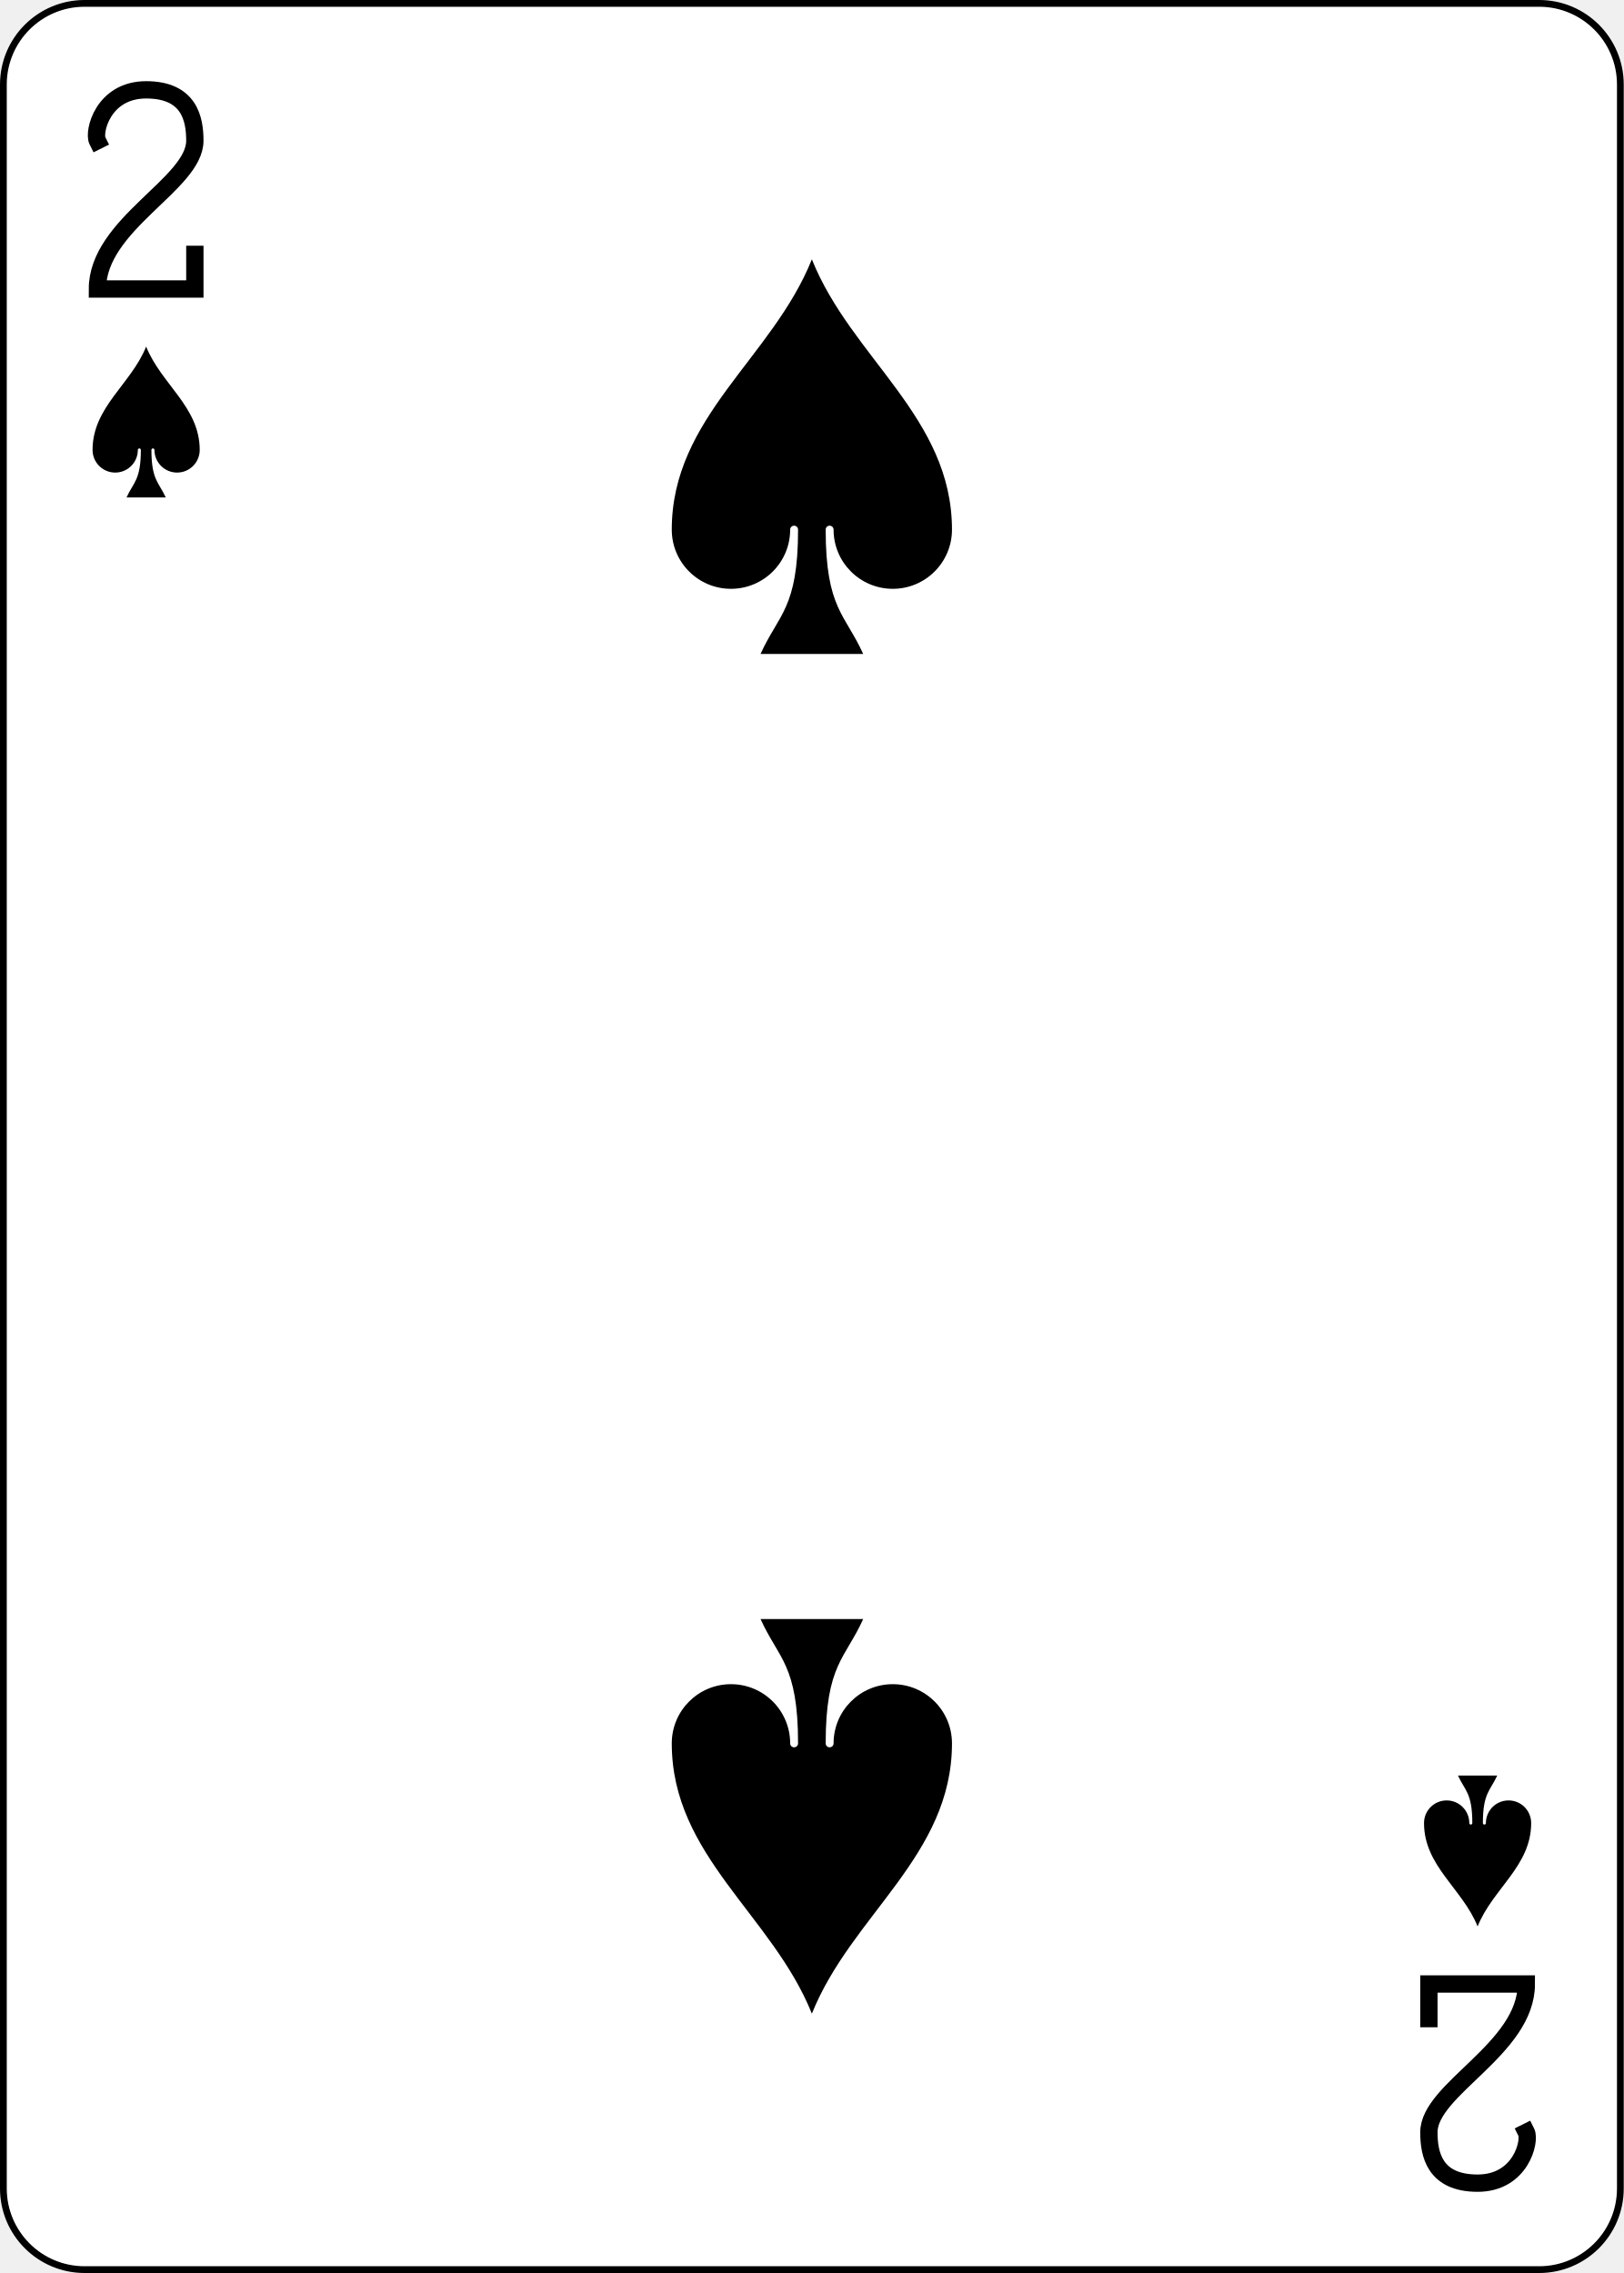
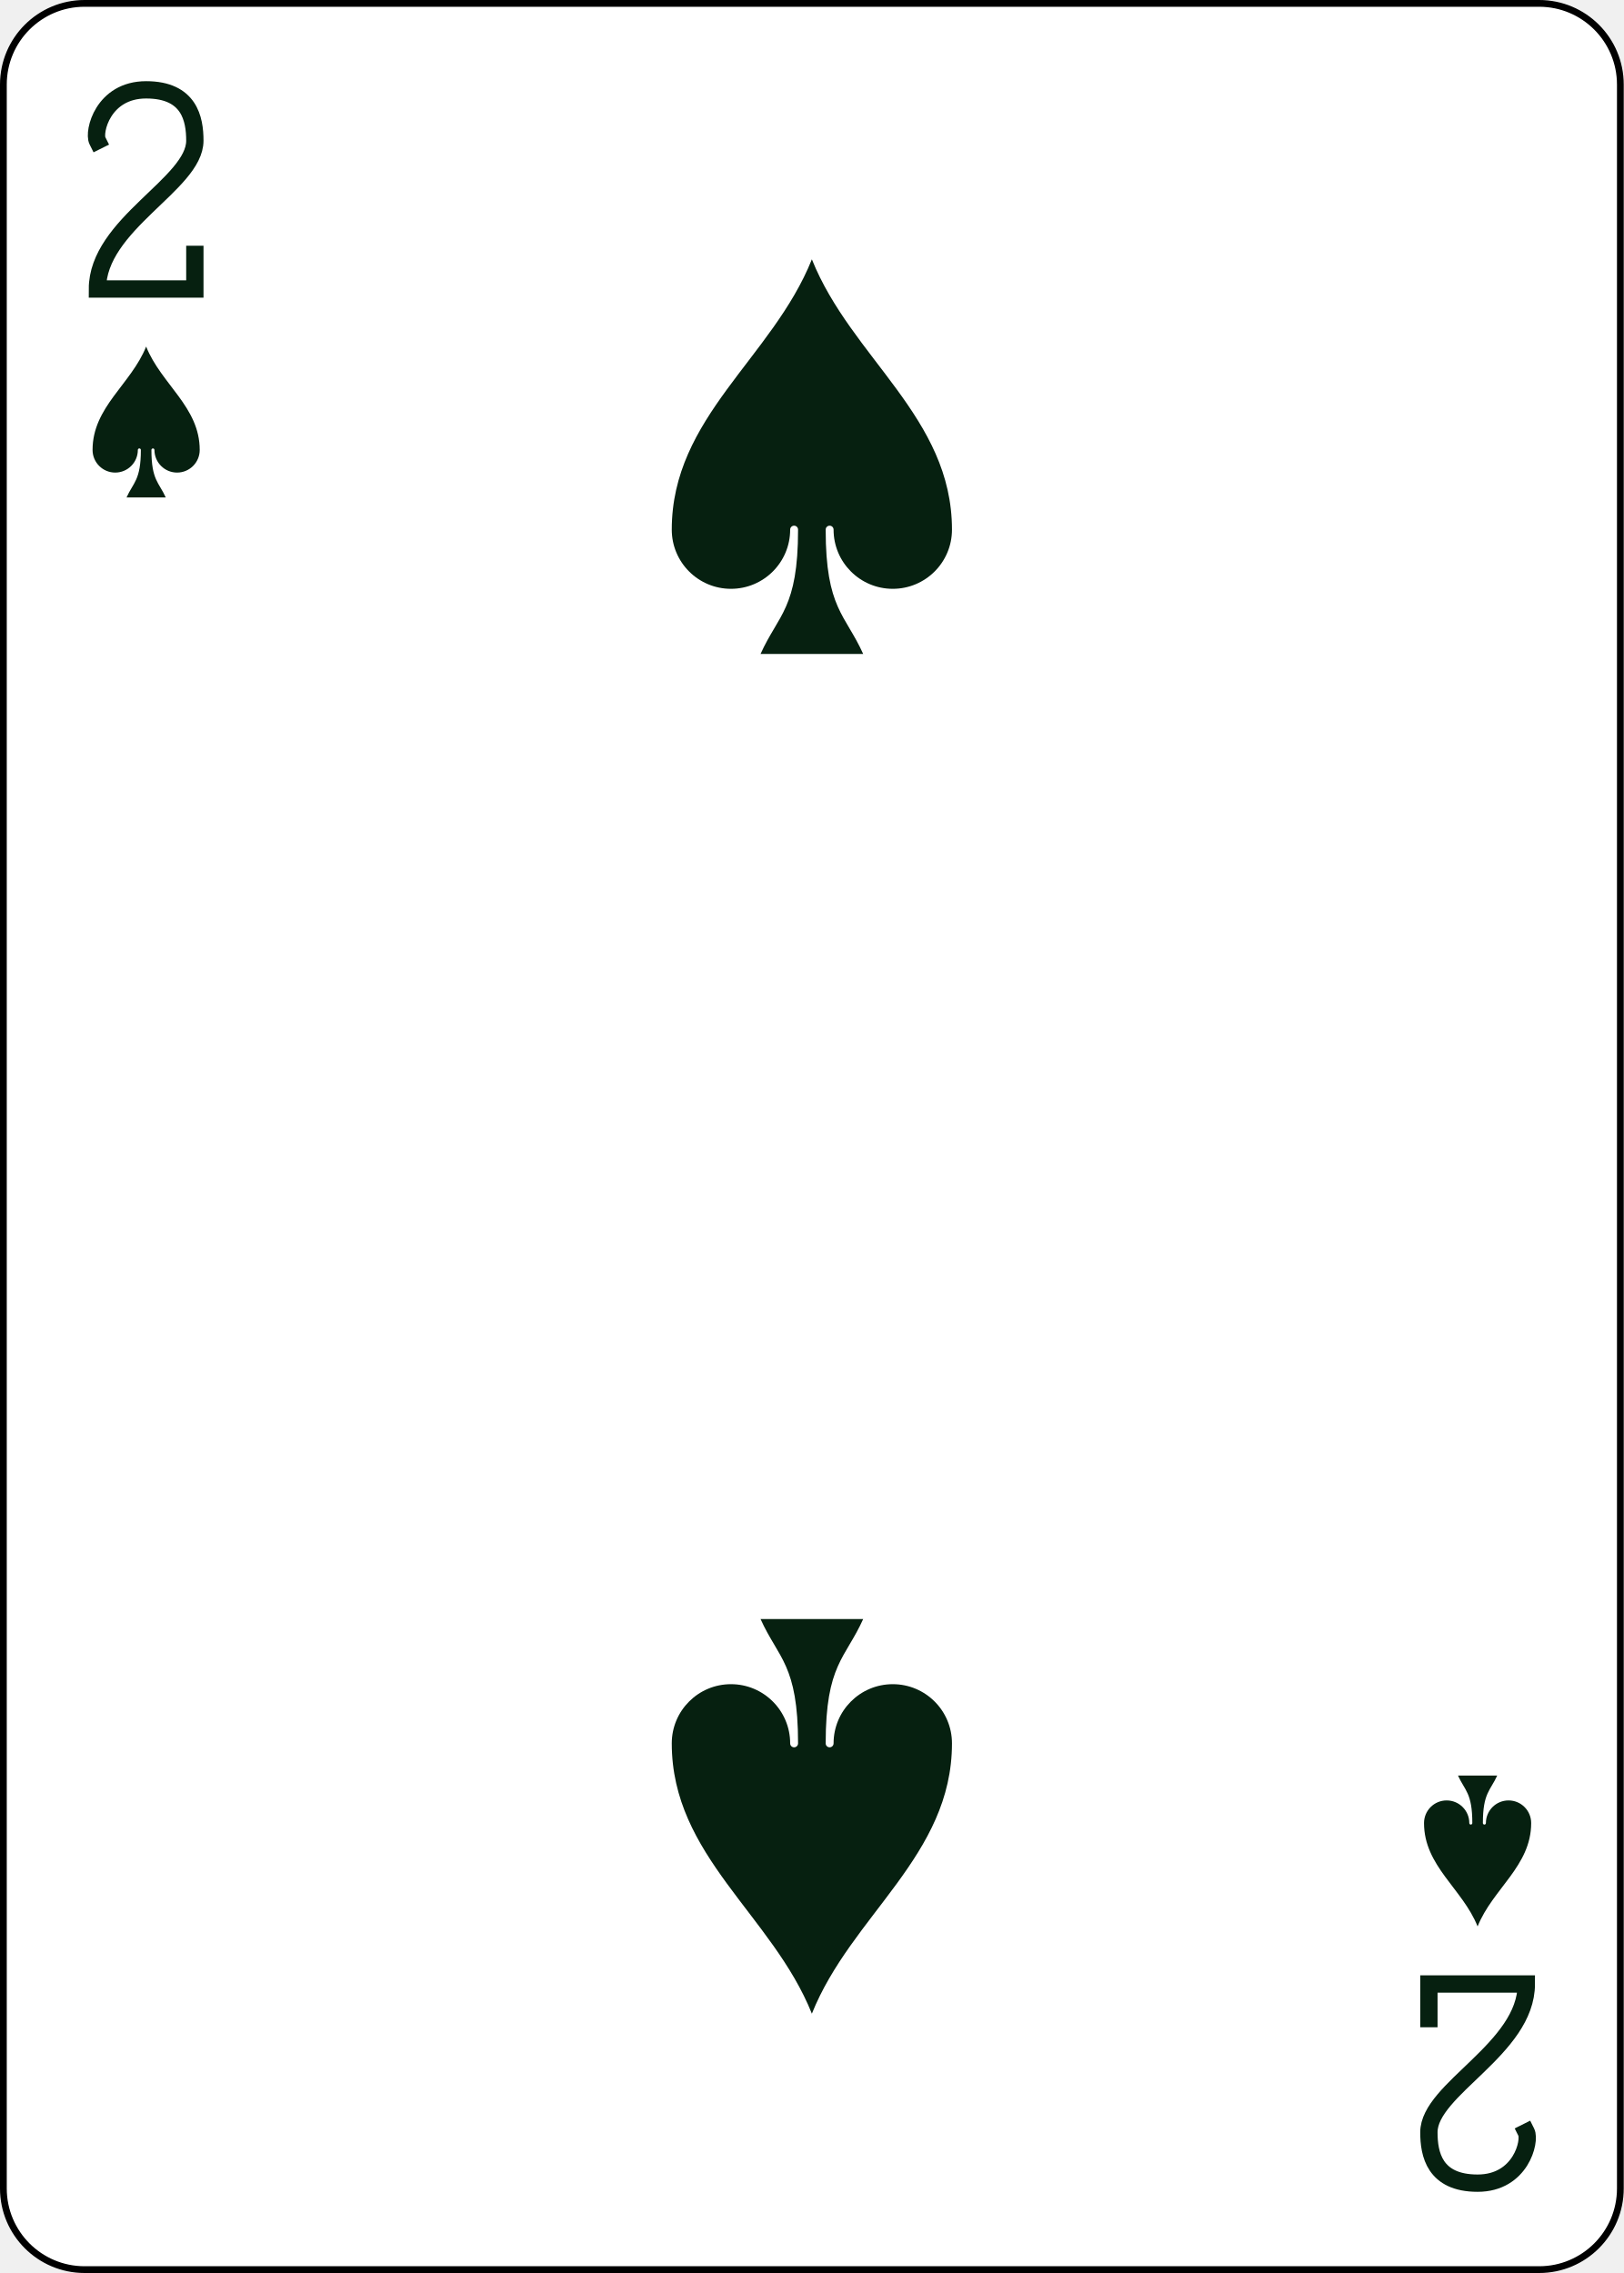
<svg xmlns="http://www.w3.org/2000/svg" xmlns:xlink="http://www.w3.org/1999/xlink" class="card" face="2S" height="3.5in" preserveAspectRatio="none" viewBox="-120 -168 240 336" width="2.5in">
  <defs>
    <symbol id="SS2" viewBox="-600 -600 1200 1200" preserveAspectRatio="xMinYMid">
-       <path d="M0 -500C100 -250 355 -100 355 185A150 150 0 0 1 55 185A10 10 0 0 0 35 185C35 385 85 400 130 500L-130 500C-85 400 -35 385 -35 185A10 10 0 0 0 -55 185A150 150 0 0 1 -355 185C-355 -100 -100 -250 0 -500Z" fill="black" />
+       <path d="M0 -500C100 -250 355 -100 355 185A150 150 0 0 1 55 185A10 10 0 0 0 35 185C35 385 85 400 130 500L-130 500C-85 400 -35 385 -35 185A10 10 0 0 0 -55 185A150 150 0 0 1 -355 185C-355 -100 -100 -250 0 -500Z" fill="#062010" />
    </symbol>
    <symbol id="VS2" viewBox="-500 -500 1000 1000" preserveAspectRatio="xMinYMid">
-       <path d="M-225 -225C-245 -265 -200 -460 0 -460C 200 -460 225 -325 225 -225C225 -25 -225 160 -225 460L225 460L225 300" stroke="black" stroke-width="80" stroke-linecap="square" stroke-miterlimit="1.5" fill="none" />
+       <path d="M-225 -225C-245 -265 -200 -460 0 -460C 200 -460 225 -325 225 -225C225 -25 -225 160 -225 460L225 460L225 300" stroke="#062010" stroke-width="80" stroke-linecap="square" stroke-miterlimit="1.5" fill="none" />
    </symbol>
  </defs>
  <rect width="239" height="335" x="-119.5" y="-167.5" rx="12" ry="12" fill="white" stroke="black" />
  <use xlink:href="#VS2" height="32" width="32" x="-114.4" y="-156" />
  <use xlink:href="#SS2" height="26.769" width="26.769" x="-111.784" y="-119" />
  <use xlink:href="#SS2" height="70" width="70" x="-35" y="-135.501" />
  <g transform="rotate(180)">
    <use xlink:href="#VS2" height="32" width="32" x="-114.4" y="-156" />
    <use xlink:href="#SS2" height="26.769" width="26.769" x="-111.784" y="-119" />
    <use xlink:href="#SS2" height="70" width="70" x="-35" y="-135.501" />
  </g>
</svg>
